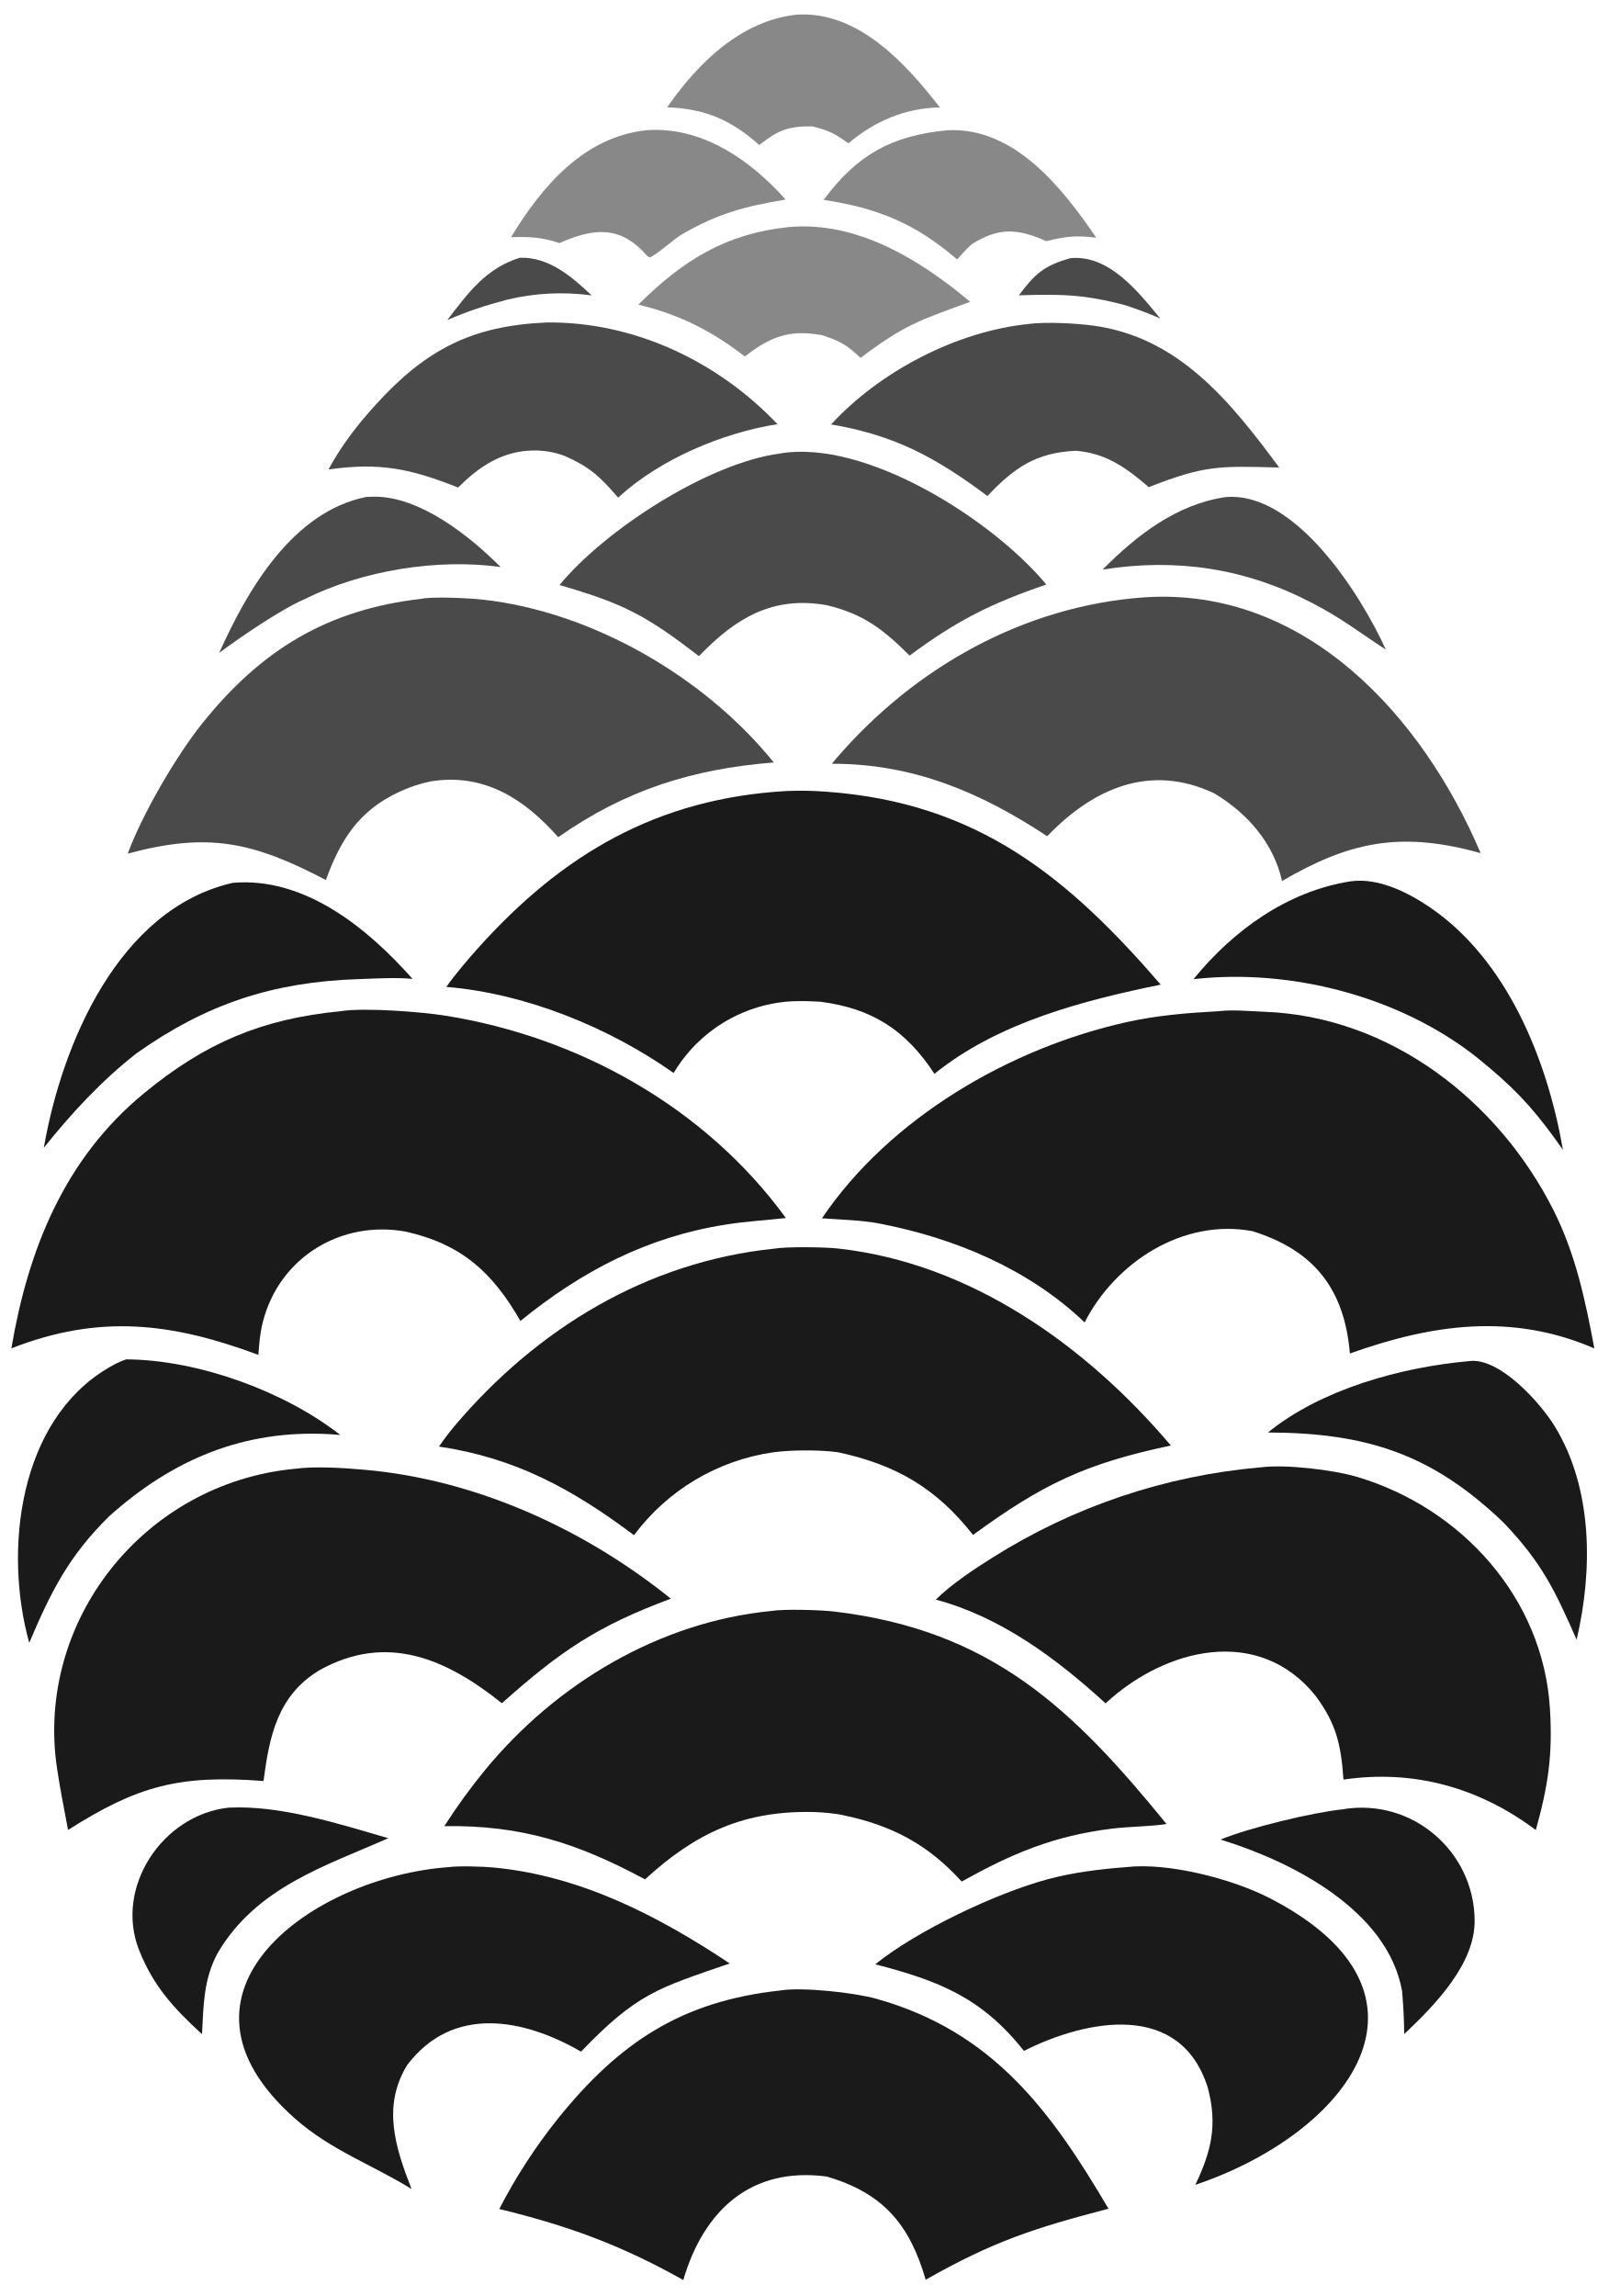
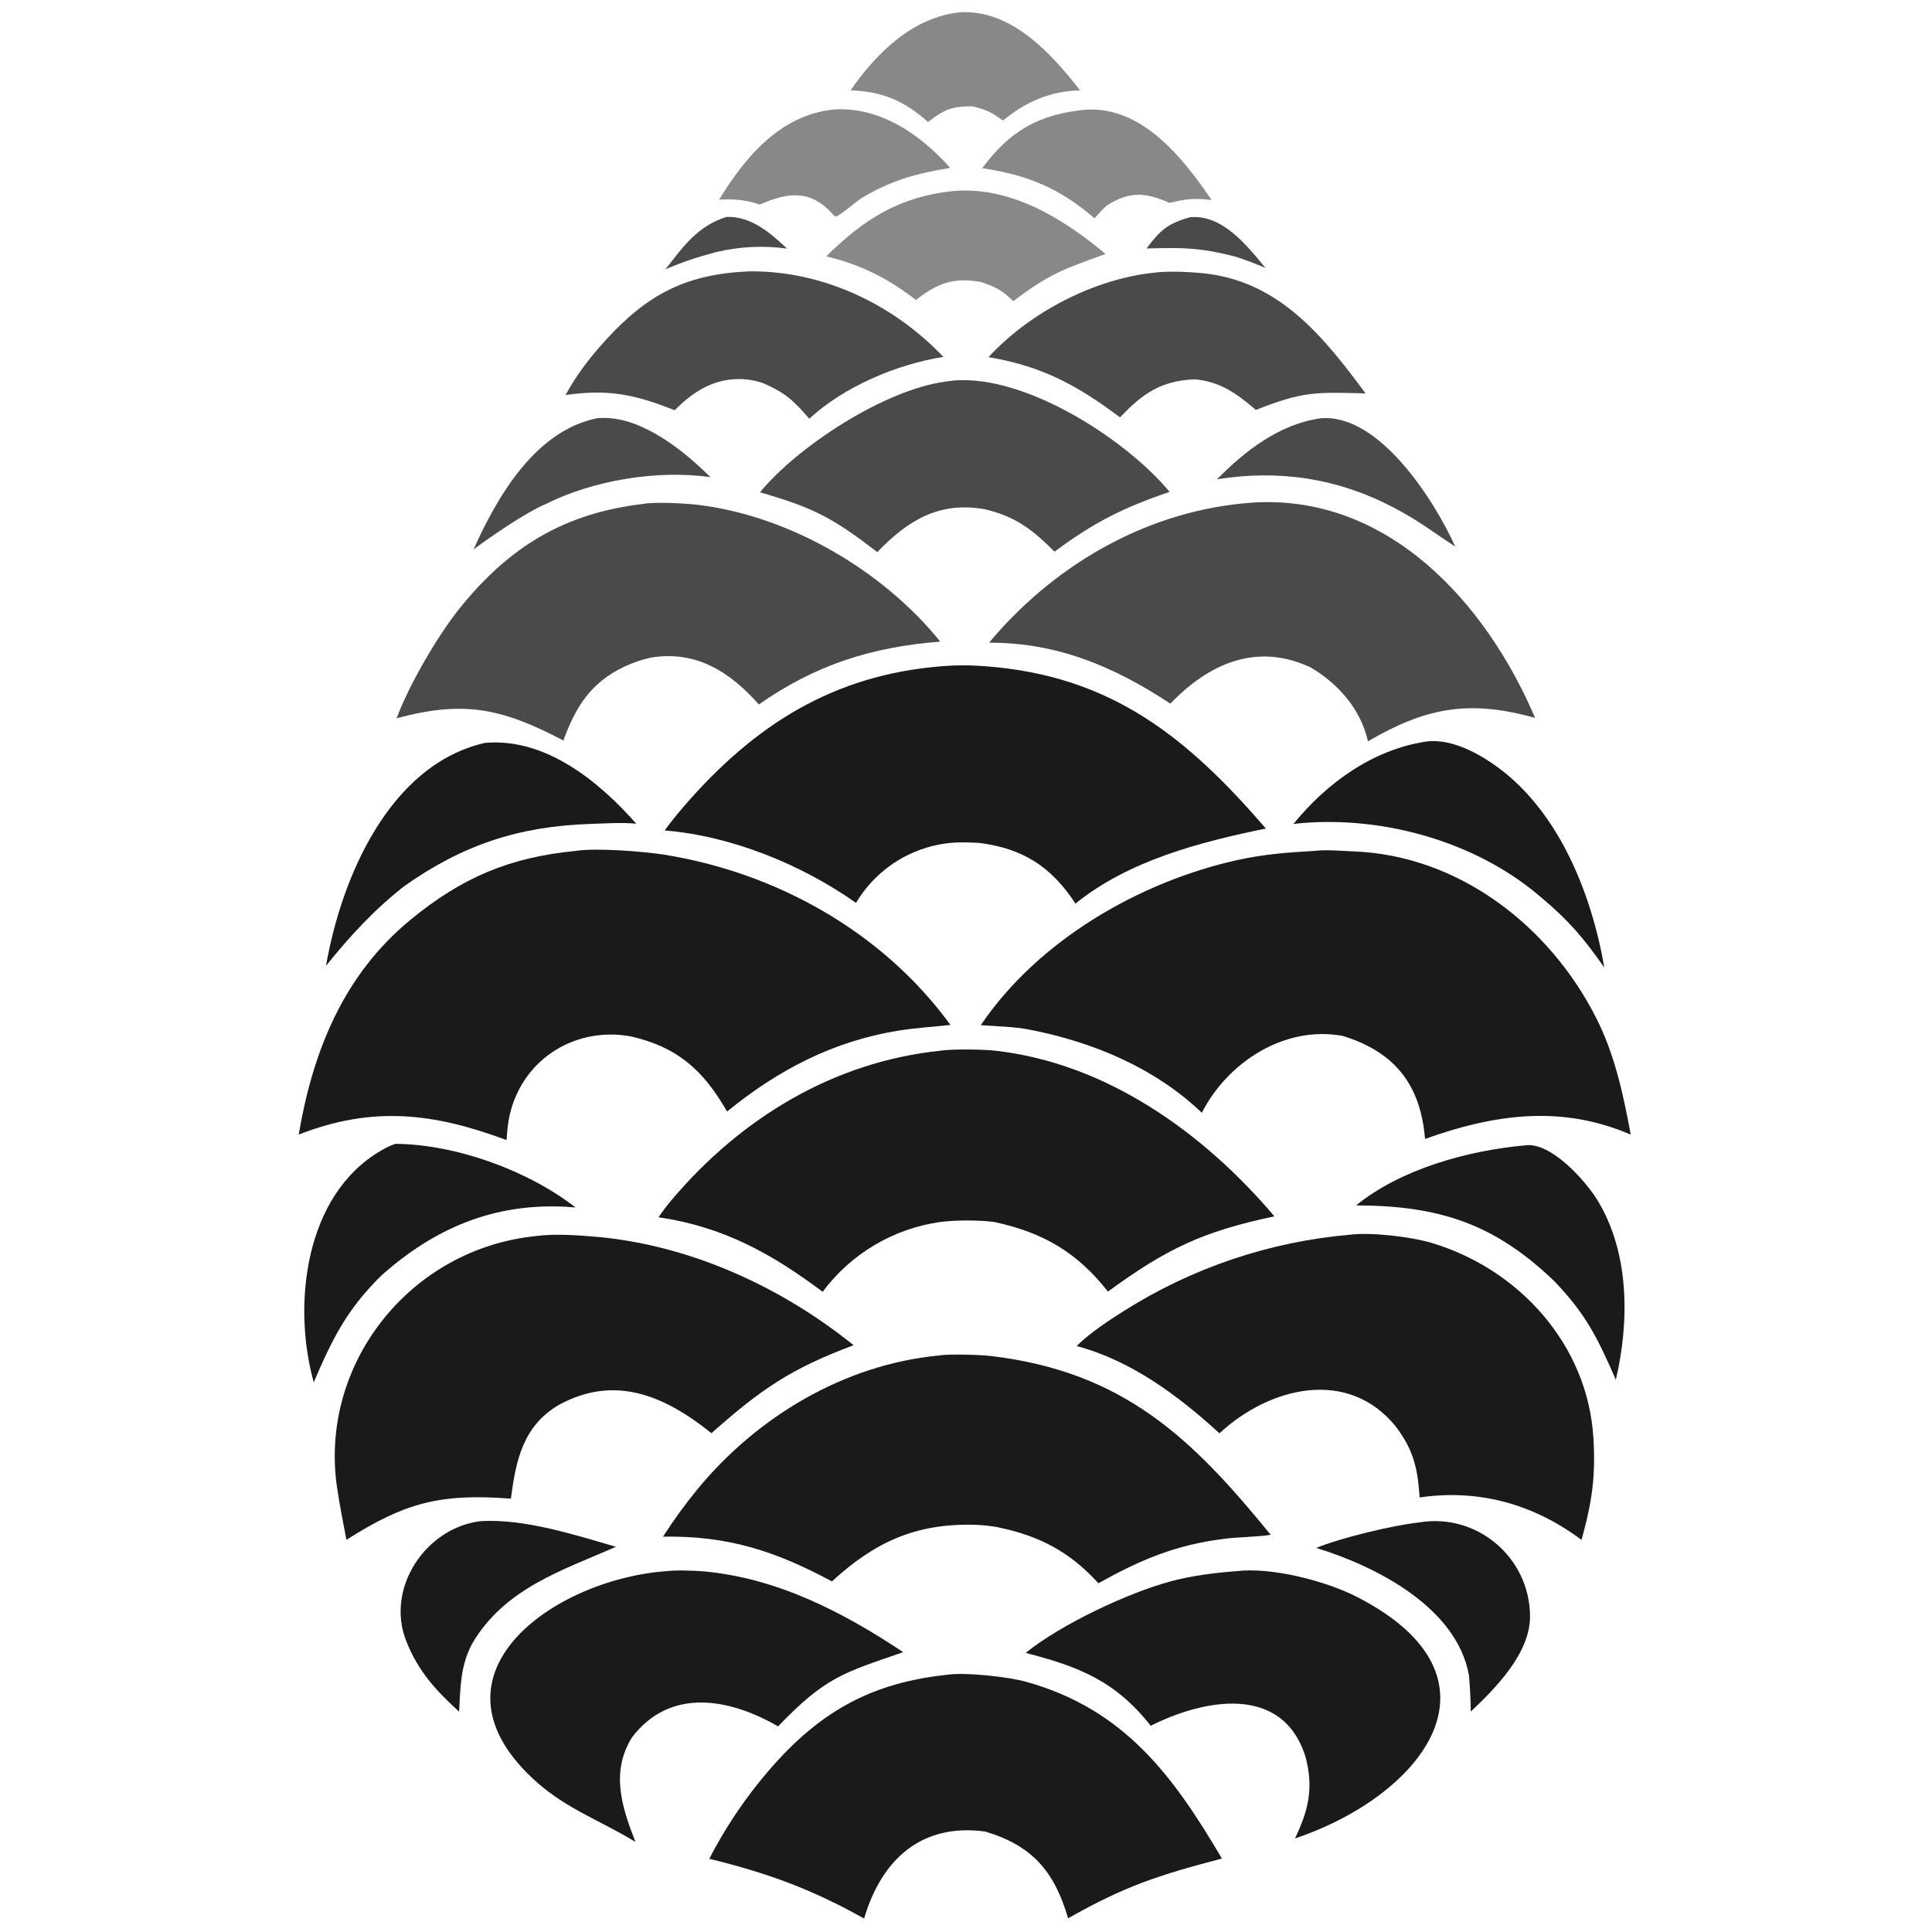
- <svg xmlns="http://www.w3.org/2000/svg" viewBox="255 145 515 735">
+ <svg xmlns="http://www.w3.org/2000/svg" viewBox="145 145 735 735">
  <path fill="#1a1a1a" d="M363.996 468.712C371.748 467.475 390.054 468.936 397.544 470.13C440.411 476.964 480.87 499.577 506.584 534.918C499.741 535.686 494.056 535.942 487.071 537.054C462.006 541.046 441.085 552.001 421.599 567.87C412.652 552.263 402.758 543.277 384.877 539.264C364.3 535.533 344.547 547.398 339.191 568.007C338.23 571.705 337.994 574.911 337.71 578.722C310.033 568.429 286.929 565.576 258.639 576.632C264.02 544.935 275.633 515.935 301.097 494.973C320.72 478.82 338.827 471.163 363.996 468.712Z" />
  <path fill="#1a1a1a" d="M645.022 468.717C649.65 468.146 655.13 468.719 659.744 468.886C699.954 470.351 734.592 497.254 752.312 532.396C759.409 546.472 762.527 561.324 765.391 576.656C738.865 565.186 713.424 568.92 687.141 578.276C685.407 557.737 675.763 545.288 655.908 539.114C633.832 534.992 612.09 548.993 602.221 568.332C584.313 551.239 560.73 541.347 536.493 536.684C530.79 535.587 524.019 535.432 518.123 535.007C539.876 502.834 578.363 480.449 615.844 472.167C625.54 470.025 635.136 469.247 645.022 468.717Z" />
  <path fill="#1a1a1a" d="M502.911 544.712C507.062 544.031 519.041 544.215 523.271 544.679C565.932 549.355 602.975 576.029 629.831 607.744C602.541 613.495 588.805 620.078 566.5 636.362C554.777 621.462 541.965 613.926 523.292 609.895C517.43 609.102 508.339 609.125 502.497 609.919C484.715 612.483 468.69 622.029 457.968 636.444C438.416 621.836 420.255 611.747 395.537 608.079C396.896 606.062 398.948 603.345 400.505 601.505C426.842 570.386 462.038 548.916 502.911 544.712Z" />
  <path fill="#1a1a1a" d="M506.908 398.214C511.188 398.038 515.474 398.119 519.744 398.456C568.01 401.996 596.862 425.782 626.588 460.201C601.486 465.36 574.547 472.292 554.143 488.753C544.974 474.749 534.221 467.81 517.619 465.678C510.993 465.328 506.122 465.246 499.592 466.888C487.463 469.963 477.053 477.73 470.65 488.481C449.911 473.876 423.352 463.021 397.879 460.93C400.648 457.019 404.718 452.206 407.939 448.614C435.044 418.386 465.405 400.555 506.908 398.214Z" />
  <path fill="#1a1a1a" d="M501.87 660.707C505.965 660.024 517.734 660.375 522.027 660.883C572.584 666.873 598.685 692.365 628.427 728.899C623.777 729.684 616.344 729.719 611.049 730.376C592.234 732.714 579.065 738.321 562.857 747.325C552.056 735.405 540.459 729.323 524.914 726.088C522.462 725.514 518.258 725.145 515.716 725.078C493.351 724.492 477.724 731.703 461.492 746.628C439.914 735.024 421.911 729.197 397.243 729.592C401.239 723.339 405.601 717.328 410.305 711.588C433.015 683.994 465.964 664.237 501.87 660.707Z" />
  <path fill="#1a1a1a" d="M349.27 615.2C355.977 614.301 365.124 614.925 371.789 615.512C407.386 618.647 442.078 634.462 469.752 656.772C446.06 665.593 434.511 673.48 415.669 690.236C397.842 675.979 378.912 667.74 357.45 679.564C343.867 687.634 341.241 700.753 339.36 715.137C312.407 713.092 299.076 716.656 276.786 730.805C275.505 723.897 274.306 718.139 273.254 711.093C266.228 664.052 300.962 619.87 349.27 615.2Z" />
  <path fill="#1a1a1a" d="M658.769 614.713C666.722 613.709 681.972 615.562 689.413 617.773C722.821 627.698 748.994 656.47 751.18 691.963C752.087 706.7 750.668 716.435 746.656 730.84L746.096 730.422C728.154 717.147 707.35 711.398 685.083 714.688C684.296 703.49 682.821 696.883 676.15 687.873C657.871 665.095 627.87 672.692 608.929 690.28C593.212 675.921 575.387 662.634 554.577 657.073C559.384 652.28 566.826 647.328 572.641 643.683C598.612 627.259 628.152 617.323 658.769 614.713Z" />
  <path fill="#1a1a1a" d="M504.767 782.2C511.746 781.044 528.432 782.859 535.498 784.837C572.991 795.336 591.505 820.92 609.866 852.058C585.97 858.307 572.981 862.512 551.34 874.794C546.165 856.986 537.676 847.065 519.715 841.765C495.391 838.525 480.296 852.591 473.735 874.887C453.781 863.671 436.847 857.512 414.833 852.142C420.1 841.935 426.366 832.275 433.537 823.303C453.369 798.672 473.322 785.623 504.767 782.2Z" />
  <path fill="#4a4a4a" d="M389.822 336.697C393.756 335.88 405.431 336.495 409.611 336.96C444.649 340.861 480.62 361.73 502.711 389.082C476.759 391.138 455.232 397.868 433.704 413.008C422.762 400.61 409.769 392.317 392.622 395.182C389.193 395.931 385.859 397.061 382.681 398.55C369.827 404.564 363.983 413.886 359.329 426.721C335.903 414.407 321.466 411.361 295.898 418.266C300.494 405.689 311.457 386.935 319.681 376.662C338.634 352.989 359.762 340.178 389.822 336.697Z" />
  <path fill="#4a4a4a" d="M621.364 336.216C672.947 332.817 710.402 374.356 728.998 418.108C728.344 417.925 727.689 417.748 727.033 417.575C702.899 411.227 686.781 414.561 665.427 427.025C662.673 414.806 654.238 405.244 643.7 398.956C623.151 389.283 604.973 397.374 590.237 412.696C568.936 398.619 547.296 389.443 521.292 389.497C521.808 388.864 522.332 388.239 522.865 387.621C547.898 358.605 582.827 338.95 621.364 336.216Z" />
  <path fill="#1a1a1a" d="M615.492 742.713C628.952 741.121 649.596 746.511 661.486 752.644C720.931 783.306 686.424 828.04 637.664 844.405C642.848 833.525 644.788 825.22 641.665 813.373C632.935 785.424 602.763 791.47 582.793 801.542C569.253 784.417 555.464 779.074 535.205 773.814C548.451 763.071 573.963 751.01 590.377 746.593C598.464 744.416 607.168 743.34 615.492 742.713Z" />
  <path fill="#1a1a1a" d="M398.63 742.715C401.87 742.255 409.638 742.514 412.989 742.829C440.882 745.452 465.721 758.314 488.611 773.541C465.652 781.466 459.022 783.03 441.006 801.774C422.549 791.108 399.949 786.818 385.365 806.046C377.238 819.285 381.602 832.52 386.738 845.746C374.1 837.934 360.9 833.346 349.366 823.138C303.625 782.657 355.307 745.797 398.63 742.715Z" />
  <path fill="#4a4a4a" d="M504.629 290.181C532.098 285.444 572.905 311.497 589.958 332.125C572.359 338.111 561.124 343.755 546.196 354.872C537.819 346.533 531.475 341.565 519.87 338.785C502.429 335.57 490.421 342.907 478.751 355.042C461.769 341.98 454.713 338.246 434.117 332.285C448.671 314.599 481.616 293.261 504.629 290.181Z" />
  <path fill="#4a4a4a" d="M429.979 248.232C457.899 247.906 484.782 260.637 503.899 280.784C486.205 283.559 466.081 292.092 452.883 304.304C447.09 297.535 443.734 294.441 435.615 290.884C432.527 289.763 429.265 289.194 425.979 289.203C415.957 289.275 408.434 294.263 401.665 301.075C386.22 294.949 376.479 292.991 360.15 295.285C364.424 287.434 369.457 280.938 375.407 274.406C391.415 256.83 406.162 249.262 429.979 248.232Z" />
  <path fill="#4a4a4a" d="M584.361 248.704C589.789 247.98 599.385 248.488 604.819 249.211C632.42 252.884 648.931 273.609 664.513 294.663C645.265 294.155 640.721 293.899 622.765 300.946C615.522 294.744 609.23 290.165 599.547 289.303C586.742 289.839 579.727 294.663 571.107 303.787C554.621 291.449 541.397 284.301 521.052 280.873C536.696 263.874 561.215 251.045 584.361 248.704Z" />
  <path fill="#1a1a1a" d="M329.513 427.618C352.534 425.615 372.759 442.184 387.06 458.364C382.079 457.839 374.649 458.272 369.507 458.448C342.228 459.382 320.959 466.424 298.72 482.177C287.38 491.068 278.004 501.23 269.028 512.422C274.794 479.216 292.969 435.938 329.513 427.618Z" />
  <path fill="#1a1a1a" d="M687.269 427.149C696.168 425.852 705.702 430.647 712.843 435.515C737.52 452.338 750.399 484.387 755.343 513.102C747.679 502.143 741.983 495.38 731.668 486.699C730.469 485.674 729.254 484.669 728.023 483.683C703.365 464.055 668.334 454.919 637.07 458.455C649.762 442.857 667.085 430.321 687.269 427.149Z" />
  <path fill="#1a1a1a" d="M295.389 580.158C318.467 580.316 345.922 590.299 363.959 604.369C362.812 604.256 361.663 604.167 360.512 604.104C332.922 602.605 310.277 612.212 289.99 630.346C277.027 643.125 271.43 654.29 264.359 670.894C256.113 641.329 260.987 599.719 289.717 582.866C291.687 581.71 293.219 580.917 295.389 580.158Z" />
  <path fill="#1a1a1a" d="M725.321 580.72C734.952 579.417 748.045 593.993 752.645 601.472C764.956 621.486 764.931 647.702 759.723 669.902C752.759 654.028 748.498 645.145 736.347 632.436C713.415 610.425 692.46 603.678 660.909 603.571C677.981 589.684 703.525 582.676 725.321 580.72Z" />
  <path fill="#888888" d="M507.455 217.697C529.33 215.678 549.559 228.149 565.583 241.615C549.205 247.614 544.694 248.888 530.488 259.567C525.99 255.263 523.708 254.119 518.047 252.249C517.217 252.125 516.385 252.01 515.553 251.904C506.264 250.733 500.426 253.731 493.44 259.12C482.726 250.824 472.46 245.694 459.35 242.522C473.629 228.335 487.303 219.791 507.455 217.697Z" />
  <path fill="#1a1a1a" d="M328.174 723.668C344.838 722.833 363.327 728.812 379.307 733.449C359.127 742.382 336.927 749.162 324.548 770.443C320.141 778.828 320.172 786.894 319.661 796.181C310.655 787.926 304.08 780.8 299.52 769.25C291.618 749.234 306.917 726.002 328.174 723.668Z" />
  <path fill="#1a1a1a" d="M684.836 724.196C706.855 720.452 726.93 737.478 727.08 759.799C727.174 773.861 714.17 787.031 704.527 796.163C704.473 791.215 704.262 787.3 703.847 782.366C699.206 756.445 668.421 740.841 645.746 733.89C655.079 730.03 674.854 725.282 684.836 724.196Z" />
  <path fill="#888888" d="M510.154 149.682C529.749 148.488 544.995 165.356 555.891 179.384C544.65 179.62 535.1 183.744 526.589 190.883C521.98 187.585 520.514 186.849 515.038 185.456C507.203 185.341 504.053 186.759 498.061 191.414C489.009 183.365 480.68 179.794 468.589 179.356C478.397 165.153 492.284 151.539 510.154 149.682Z" />
  <path fill="#888888" d="M461.988 186.683C479.728 185.368 495.34 196.308 506.499 208.88C493.71 211.026 484.952 213.257 473.425 219.961C470.403 221.719 465.761 226.225 462.972 227.428L462.138 226.882C453.598 217.006 444.955 218.017 434.111 222.816C428.399 220.921 424.488 220.728 418.592 220.942C428.512 204.595 441.913 188.814 461.988 186.683Z" />
  <path fill="#888888" d="M558.323 186.699C579.705 185.575 595.127 205.204 605.941 221.086C599.277 220.28 596.353 220.674 589.894 222.197C580.852 218.111 574.62 217.72 566.055 223.207C564.369 224.66 562.894 226.402 561.393 228.056C548.005 216.491 535.8 211.561 518.679 208.986C529.286 194.642 540.399 188.363 558.323 186.699Z" />
  <path fill="#4a4a4a" d="M372.262 304.08C373.07 304.025 373.88 303.995 374.689 303.992C389.51 303.874 405.405 316.639 415.264 326.522C395.08 323.683 370.921 327.631 352.662 336.729C345.128 339.936 331.824 349.029 325.178 354C334.184 333.855 348.667 308.813 372.262 304.08Z" />
  <path fill="#4a4a4a" d="M647.296 304.141C669.71 302.071 690.776 335.57 698.634 352.935C689.755 347.193 684.924 343.163 675.077 338.043C653.896 326.949 631.622 323.548 607.977 327.345C618.797 316.416 631.633 306.416 647.296 304.141Z" />
  <path fill="#4a4a4a" d="M597.718 227.636C610.079 226.502 619.353 238.359 626.448 246.969C622.503 245.222 619.482 244.145 615.379 242.75C602.093 239.21 594.732 239.118 581.183 239.538C586.292 232.634 589.297 229.994 597.718 227.636Z" />
  <path fill="#4a4a4a" d="M421.375 227.522L421.536 227.516C430.763 227.227 438.118 233.635 444.427 239.574C435.412 238.337 426.246 238.792 417.399 240.918C410.314 242.795 404.885 244.565 398.167 247.465C404.928 238.727 410.474 230.938 421.375 227.522Z" />
</svg>
